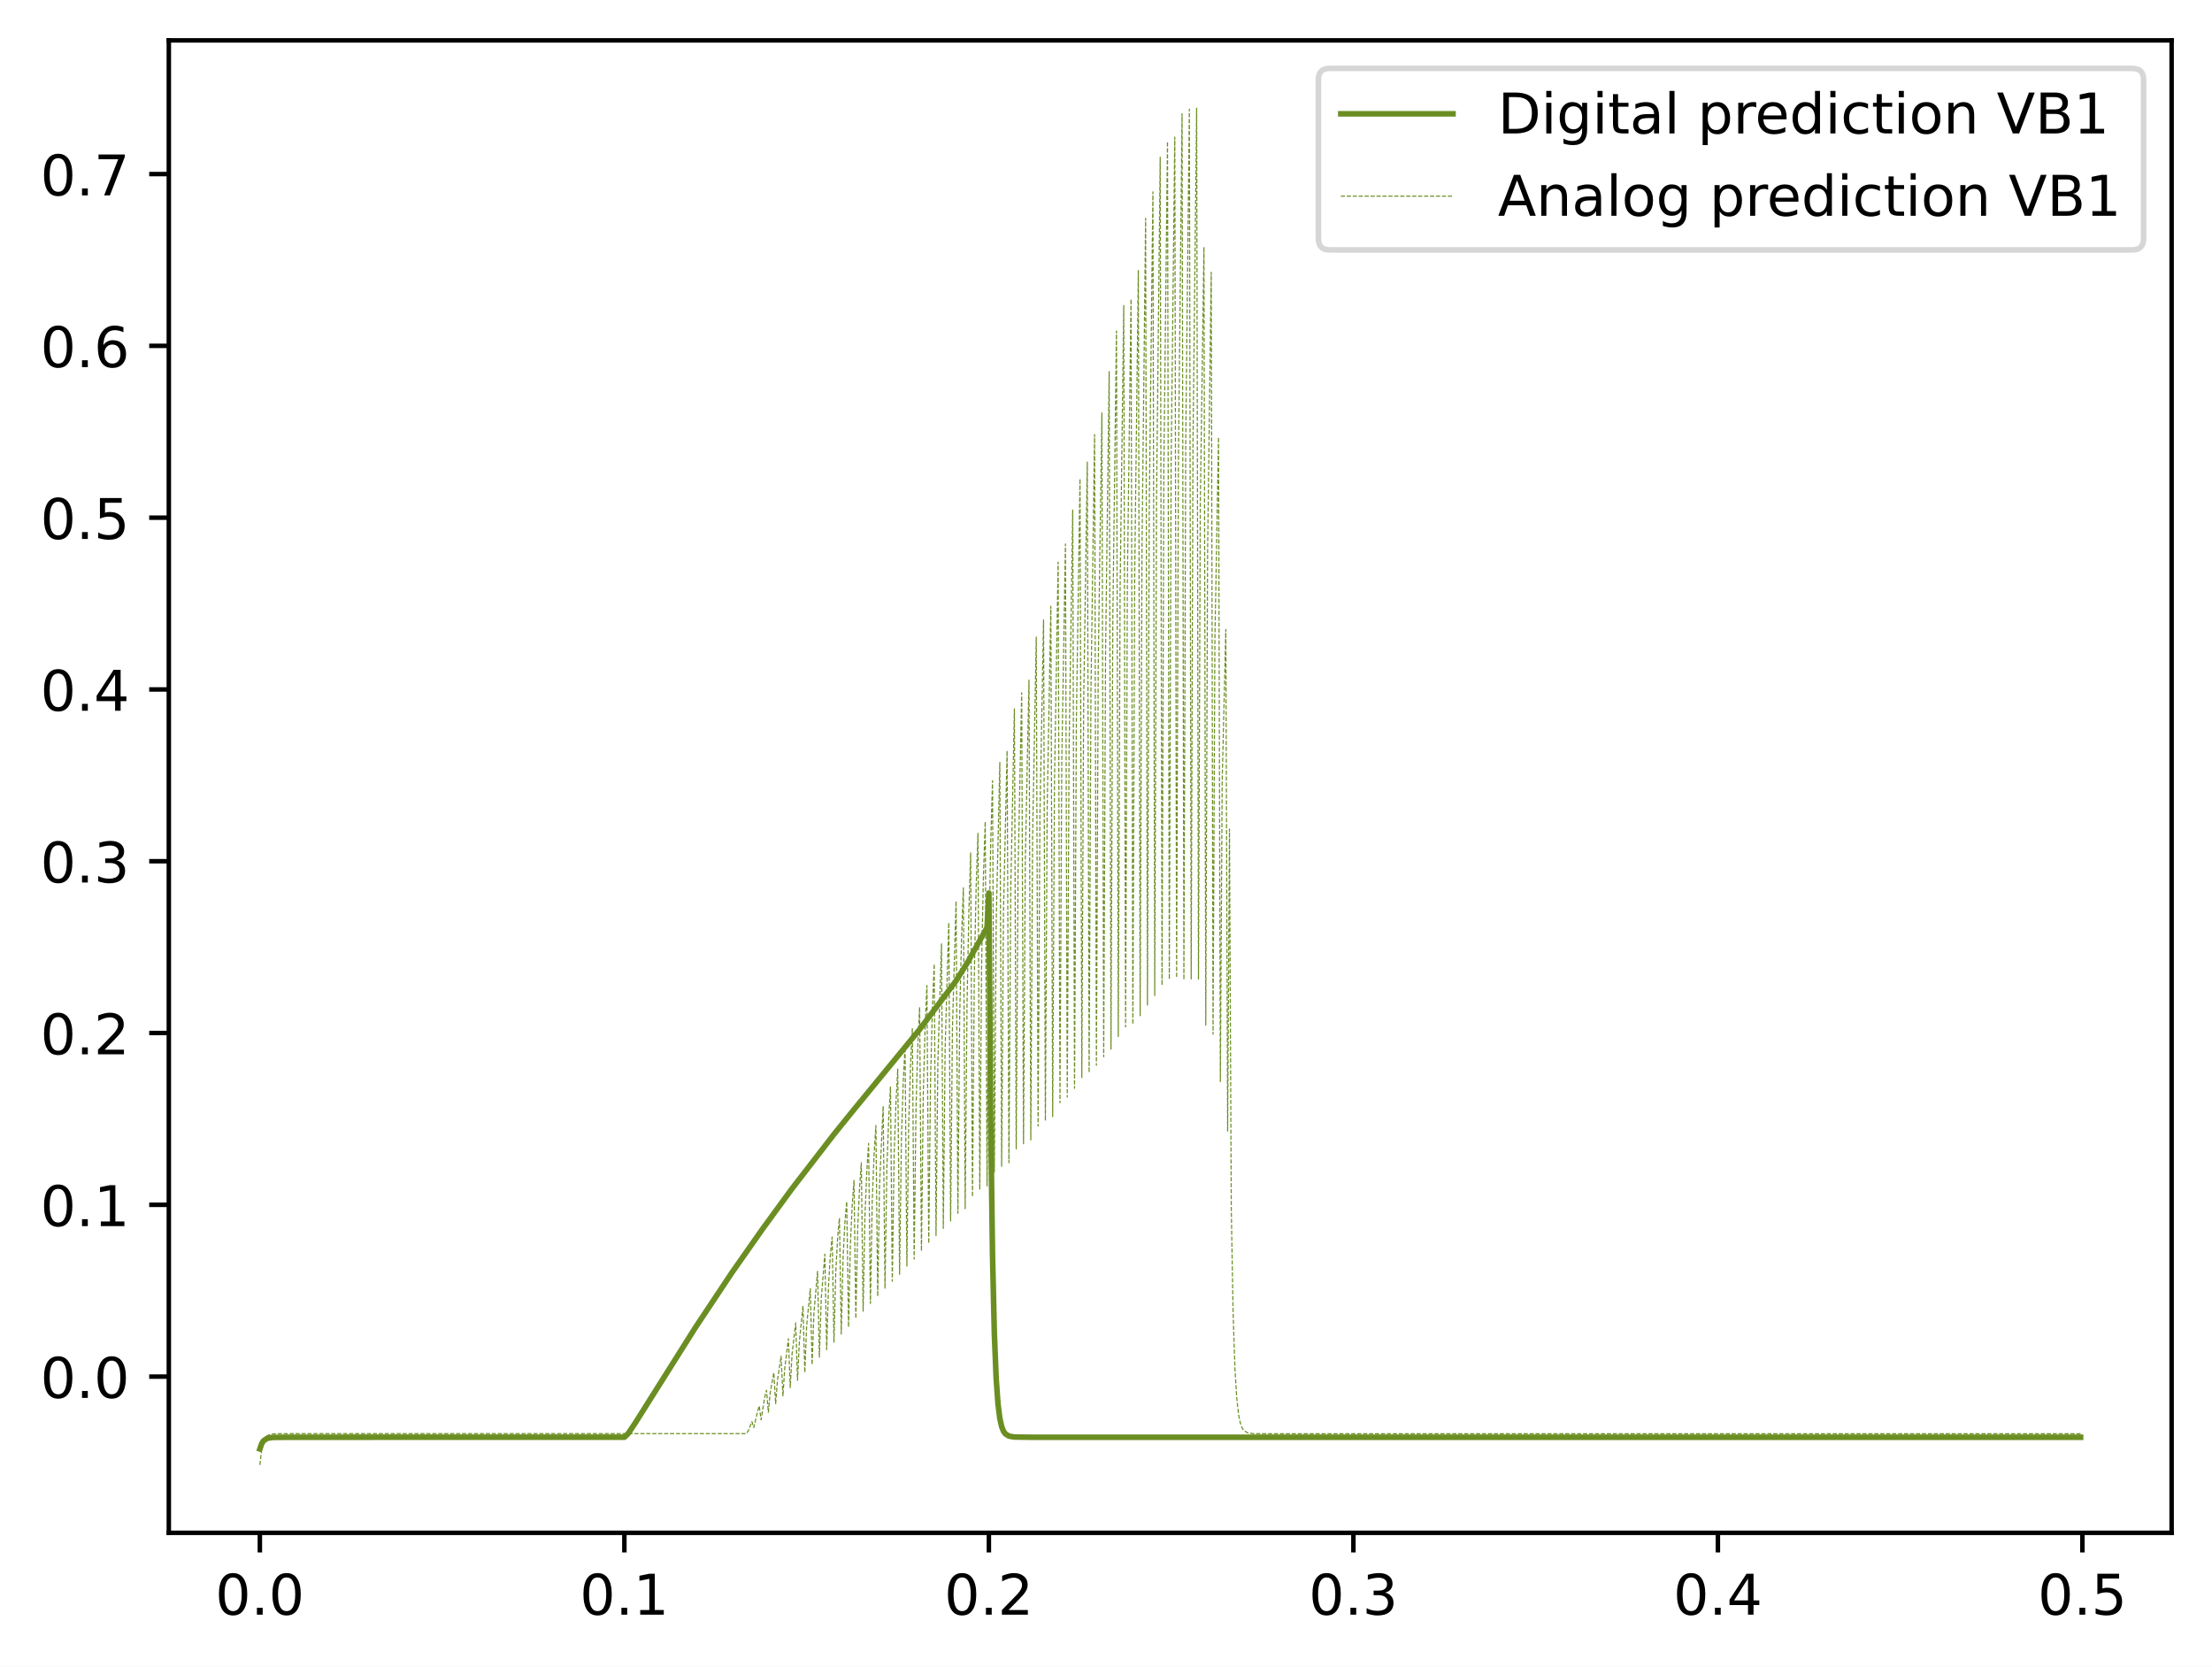
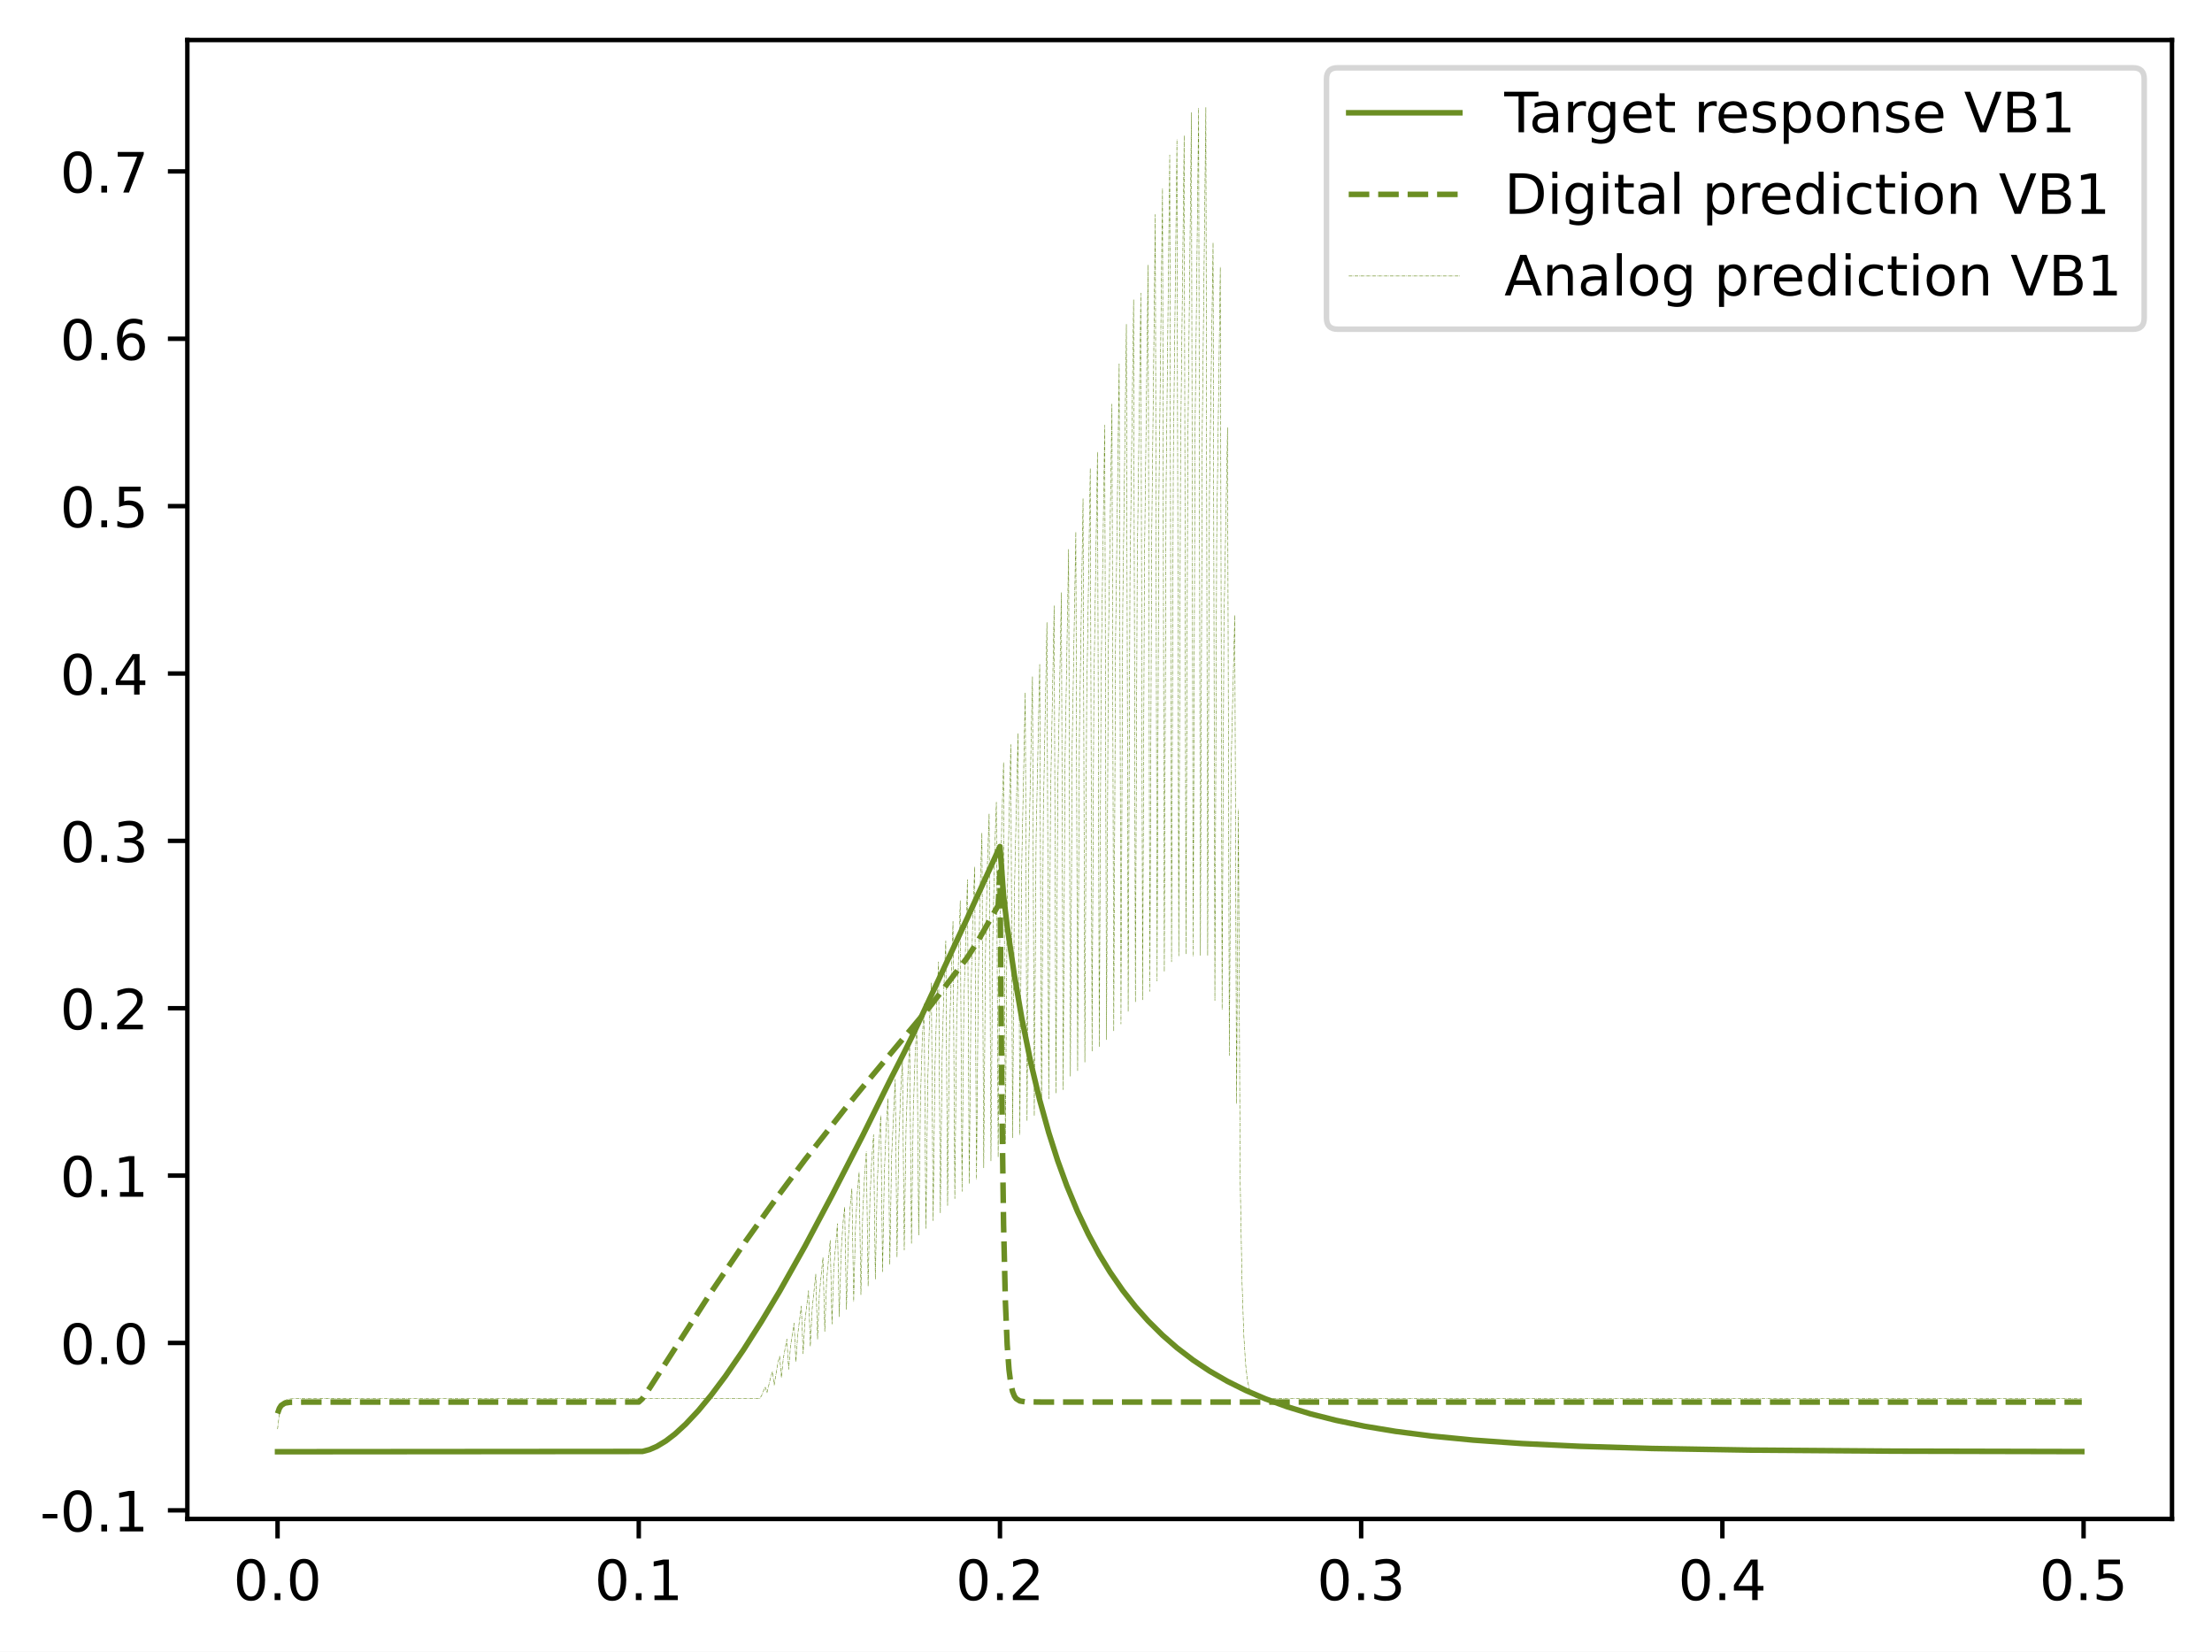
- <svg xmlns="http://www.w3.org/2000/svg" xmlns:xlink="http://www.w3.org/1999/xlink" width="394.423pt" height="297.19pt" viewBox="0 0 394.423 297.19" version="1.1">
+ <svg xmlns="http://www.w3.org/2000/svg" xmlns:xlink="http://www.w3.org/1999/xlink" width="398.031pt" height="297.19pt" viewBox="0 0 398.031 297.19" version="1.1">
  <defs>
    <style type="text/css">*{stroke-linejoin: round; stroke-linecap: butt}</style>
  </defs>
  <g id="figure_1">
    <g id="patch_1">
-       <path d="M 0 297.19  L 394.423 297.19  L 394.423 0  L 0 0  z " style="fill: #ffffff" />
+       <path d="M 0 297.19  L 398.031 297.19  L 398.031 0  L 0 0  z " style="fill: #ffffff" />
    </g>
    <g id="axes_1">
      <g id="patch_2">
-         <path d="M 30.103 273.312  L 387.223 273.312  L 387.223 7.2  L 30.103 7.2  z " style="fill: #ffffff" />
+         <path d="M 33.711 273.312  L 390.831 273.312  L 390.831 7.2  L 33.711 7.2  z " style="fill: #ffffff" />
      </g>
      <g id="matplotlib.axis_1">
        <g id="xtick_1">
          <g id="line2d_1">
            <defs>
-               <path id="mfa4d40a1fc" d="M 0 0  L 0 3.5  " style="stroke: #000000; stroke-width: 0.8" />
+               <path id="ma4e171ce43" d="M 0 0  L 0 3.5  " style="stroke: #000000; stroke-width: 0.8" />
            </defs>
            <g>
-               <use xlink:href="#mfa4d40a1fc" x="46.336" y="273.312" style="stroke: #000000; stroke-width: 0.8" />
+               <use xlink:href="#ma4e171ce43" x="49.944" y="273.312" style="stroke: #000000; stroke-width: 0.8" />
            </g>
          </g>
          <g id="text_1">
-             <text style="font: 10px 'DejaVu Sans', 'Bitstream Vera Sans', 'Computer Modern Sans Serif', 'Lucida Grande', 'Verdana', 'Geneva', 'Lucid', 'Arial', 'Helvetica', 'Avant Garde', sans-serif; text-anchor: middle" x="46.336" y="287.91" transform="rotate(-0 46.33585 287.9104)">0.0</text>
+             <text style="font: 10px 'DejaVu Sans', 'Bitstream Vera Sans', 'Computer Modern Sans Serif', 'Lucida Grande', 'Verdana', 'Geneva', 'Lucid', 'Arial', 'Helvetica', 'Avant Garde', sans-serif; text-anchor: middle" x="49.944" y="287.91" transform="rotate(-0 49.94367 287.9104)">0.0</text>
          </g>
        </g>
        <g id="xtick_2">
          <g id="line2d_2">
            <g>
-               <use xlink:href="#mfa4d40a1fc" x="111.332" y="273.312" style="stroke: #000000; stroke-width: 0.8" />
+               <use xlink:href="#ma4e171ce43" x="114.94" y="273.312" style="stroke: #000000; stroke-width: 0.8" />
            </g>
          </g>
          <g id="text_2">
-             <text style="font: 10px 'DejaVu Sans', 'Bitstream Vera Sans', 'Computer Modern Sans Serif', 'Lucida Grande', 'Verdana', 'Geneva', 'Lucid', 'Arial', 'Helvetica', 'Avant Garde', sans-serif; text-anchor: middle" x="111.332" y="287.91" transform="rotate(-0 111.3318 287.9104)">0.1</text>
+             <text style="font: 10px 'DejaVu Sans', 'Bitstream Vera Sans', 'Computer Modern Sans Serif', 'Lucida Grande', 'Verdana', 'Geneva', 'Lucid', 'Arial', 'Helvetica', 'Avant Garde', sans-serif; text-anchor: middle" x="114.94" y="287.91" transform="rotate(-0 114.9396 287.9104)">0.1</text>
          </g>
        </g>
        <g id="xtick_3">
          <g id="line2d_3">
            <g>
-               <use xlink:href="#mfa4d40a1fc" x="176.328" y="273.312" style="stroke: #000000; stroke-width: 0.8" />
+               <use xlink:href="#ma4e171ce43" x="179.935" y="273.312" style="stroke: #000000; stroke-width: 0.8" />
            </g>
          </g>
          <g id="text_3">
-             <text style="font: 10px 'DejaVu Sans', 'Bitstream Vera Sans', 'Computer Modern Sans Serif', 'Lucida Grande', 'Verdana', 'Geneva', 'Lucid', 'Arial', 'Helvetica', 'Avant Garde', sans-serif; text-anchor: middle" x="176.328" y="287.91" transform="rotate(-0 176.3277 287.9104)">0.2</text>
+             <text style="font: 10px 'DejaVu Sans', 'Bitstream Vera Sans', 'Computer Modern Sans Serif', 'Lucida Grande', 'Verdana', 'Geneva', 'Lucid', 'Arial', 'Helvetica', 'Avant Garde', sans-serif; text-anchor: middle" x="179.935" y="287.91" transform="rotate(-0 179.9355 287.9104)">0.2</text>
          </g>
        </g>
        <g id="xtick_4">
          <g id="line2d_4">
            <g>
-               <use xlink:href="#mfa4d40a1fc" x="241.324" y="273.312" style="stroke: #000000; stroke-width: 0.8" />
+               <use xlink:href="#ma4e171ce43" x="244.931" y="273.312" style="stroke: #000000; stroke-width: 0.8" />
            </g>
          </g>
          <g id="text_4">
-             <text style="font: 10px 'DejaVu Sans', 'Bitstream Vera Sans', 'Computer Modern Sans Serif', 'Lucida Grande', 'Verdana', 'Geneva', 'Lucid', 'Arial', 'Helvetica', 'Avant Garde', sans-serif; text-anchor: middle" x="241.324" y="287.91" transform="rotate(-0 241.3236 287.9104)">0.3</text>
+             <text style="font: 10px 'DejaVu Sans', 'Bitstream Vera Sans', 'Computer Modern Sans Serif', 'Lucida Grande', 'Verdana', 'Geneva', 'Lucid', 'Arial', 'Helvetica', 'Avant Garde', sans-serif; text-anchor: middle" x="244.931" y="287.91" transform="rotate(-0 244.9314 287.9104)">0.3</text>
          </g>
        </g>
        <g id="xtick_5">
          <g id="line2d_5">
            <g>
-               <use xlink:href="#mfa4d40a1fc" x="306.319" y="273.312" style="stroke: #000000; stroke-width: 0.8" />
+               <use xlink:href="#ma4e171ce43" x="309.927" y="273.312" style="stroke: #000000; stroke-width: 0.8" />
            </g>
          </g>
          <g id="text_5">
-             <text style="font: 10px 'DejaVu Sans', 'Bitstream Vera Sans', 'Computer Modern Sans Serif', 'Lucida Grande', 'Verdana', 'Geneva', 'Lucid', 'Arial', 'Helvetica', 'Avant Garde', sans-serif; text-anchor: middle" x="306.319" y="287.91" transform="rotate(-0 306.3195 287.9104)">0.4</text>
+             <text style="font: 10px 'DejaVu Sans', 'Bitstream Vera Sans', 'Computer Modern Sans Serif', 'Lucida Grande', 'Verdana', 'Geneva', 'Lucid', 'Arial', 'Helvetica', 'Avant Garde', sans-serif; text-anchor: middle" x="309.927" y="287.91" transform="rotate(-0 309.9273 287.9104)">0.4</text>
          </g>
        </g>
        <g id="xtick_6">
          <g id="line2d_6">
            <g>
-               <use xlink:href="#mfa4d40a1fc" x="371.315" y="273.312" style="stroke: #000000; stroke-width: 0.8" />
+               <use xlink:href="#ma4e171ce43" x="374.923" y="273.312" style="stroke: #000000; stroke-width: 0.8" />
            </g>
          </g>
          <g id="text_6">
-             <text style="font: 10px 'DejaVu Sans', 'Bitstream Vera Sans', 'Computer Modern Sans Serif', 'Lucida Grande', 'Verdana', 'Geneva', 'Lucid', 'Arial', 'Helvetica', 'Avant Garde', sans-serif; text-anchor: middle" x="371.315" y="287.91" transform="rotate(-0 371.3154 287.9104)">0.5</text>
+             <text style="font: 10px 'DejaVu Sans', 'Bitstream Vera Sans', 'Computer Modern Sans Serif', 'Lucida Grande', 'Verdana', 'Geneva', 'Lucid', 'Arial', 'Helvetica', 'Avant Garde', sans-serif; text-anchor: middle" x="374.923" y="287.91" transform="rotate(-0 374.9232 287.9104)">0.5</text>
          </g>
        </g>
      </g>
      <g id="matplotlib.axis_2">
        <g id="ytick_1">
          <g id="line2d_7">
            <defs>
-               <path id="m4038cceea9" d="M 0 0  L -3.5 0  " style="stroke: #000000; stroke-width: 0.8" />
+               <path id="mf800eeb474" d="M 0 0  L -3.5 0  " style="stroke: #000000; stroke-width: 0.8" />
            </defs>
            <g>
-               <use xlink:href="#m4038cceea9" x="30.103" y="245.455" style="stroke: #000000; stroke-width: 0.8" />
+               <use xlink:href="#mf800eeb474" x="33.711" y="271.756" style="stroke: #000000; stroke-width: 0.8" />
            </g>
          </g>
          <g id="text_7">
-             <text style="font: 10px 'DejaVu Sans', 'Bitstream Vera Sans', 'Computer Modern Sans Serif', 'Lucida Grande', 'Verdana', 'Geneva', 'Lucid', 'Arial', 'Helvetica', 'Avant Garde', sans-serif; text-anchor: end" x="23.103" y="249.254" transform="rotate(-0 23.10312 249.2542)">0.0</text>
+             <text style="font: 10px 'DejaVu Sans', 'Bitstream Vera Sans', 'Computer Modern Sans Serif', 'Lucida Grande', 'Verdana', 'Geneva', 'Lucid', 'Arial', 'Helvetica', 'Avant Garde', sans-serif; text-anchor: end" x="26.711" y="275.555" transform="rotate(-0 26.71094 275.5552)">-0.1</text>
          </g>
        </g>
        <g id="ytick_2">
          <g id="line2d_8">
            <g>
-               <use xlink:href="#m4038cceea9" x="30.103" y="214.824" style="stroke: #000000; stroke-width: 0.8" />
+               <use xlink:href="#mf800eeb474" x="33.711" y="241.642" style="stroke: #000000; stroke-width: 0.8" />
            </g>
          </g>
          <g id="text_8">
-             <text style="font: 10px 'DejaVu Sans', 'Bitstream Vera Sans', 'Computer Modern Sans Serif', 'Lucida Grande', 'Verdana', 'Geneva', 'Lucid', 'Arial', 'Helvetica', 'Avant Garde', sans-serif; text-anchor: end" x="23.103" y="218.624" transform="rotate(-0 23.10312 218.6236)">0.1</text>
+             <text style="font: 10px 'DejaVu Sans', 'Bitstream Vera Sans', 'Computer Modern Sans Serif', 'Lucida Grande', 'Verdana', 'Geneva', 'Lucid', 'Arial', 'Helvetica', 'Avant Garde', sans-serif; text-anchor: end" x="26.711" y="245.441" transform="rotate(-0 26.71094 245.441)">0.0</text>
          </g>
        </g>
        <g id="ytick_3">
          <g id="line2d_9">
            <g>
-               <use xlink:href="#m4038cceea9" x="30.103" y="184.194" style="stroke: #000000; stroke-width: 0.8" />
+               <use xlink:href="#mf800eeb474" x="33.711" y="211.528" style="stroke: #000000; stroke-width: 0.8" />
            </g>
          </g>
          <g id="text_9">
-             <text style="font: 10px 'DejaVu Sans', 'Bitstream Vera Sans', 'Computer Modern Sans Serif', 'Lucida Grande', 'Verdana', 'Geneva', 'Lucid', 'Arial', 'Helvetica', 'Avant Garde', sans-serif; text-anchor: end" x="23.103" y="187.993" transform="rotate(-0 23.10312 187.9929)">0.2</text>
+             <text style="font: 10px 'DejaVu Sans', 'Bitstream Vera Sans', 'Computer Modern Sans Serif', 'Lucida Grande', 'Verdana', 'Geneva', 'Lucid', 'Arial', 'Helvetica', 'Avant Garde', sans-serif; text-anchor: end" x="26.711" y="215.327" transform="rotate(-0 26.71094 215.3268)">0.1</text>
          </g>
        </g>
        <g id="ytick_4">
          <g id="line2d_10">
            <g>
-               <use xlink:href="#m4038cceea9" x="30.103" y="153.563" style="stroke: #000000; stroke-width: 0.8" />
+               <use xlink:href="#mf800eeb474" x="33.711" y="181.413" style="stroke: #000000; stroke-width: 0.8" />
            </g>
          </g>
          <g id="text_10">
-             <text style="font: 10px 'DejaVu Sans', 'Bitstream Vera Sans', 'Computer Modern Sans Serif', 'Lucida Grande', 'Verdana', 'Geneva', 'Lucid', 'Arial', 'Helvetica', 'Avant Garde', sans-serif; text-anchor: end" x="23.103" y="157.362" transform="rotate(-0 23.10312 157.3622)">0.3</text>
+             <text style="font: 10px 'DejaVu Sans', 'Bitstream Vera Sans', 'Computer Modern Sans Serif', 'Lucida Grande', 'Verdana', 'Geneva', 'Lucid', 'Arial', 'Helvetica', 'Avant Garde', sans-serif; text-anchor: end" x="26.711" y="185.213" transform="rotate(-0 26.71094 185.2126)">0.2</text>
          </g>
        </g>
        <g id="ytick_5">
          <g id="line2d_11">
            <g>
-               <use xlink:href="#m4038cceea9" x="30.103" y="122.932" style="stroke: #000000; stroke-width: 0.8" />
+               <use xlink:href="#mf800eeb474" x="33.711" y="151.299" style="stroke: #000000; stroke-width: 0.8" />
            </g>
          </g>
          <g id="text_11">
-             <text style="font: 10px 'DejaVu Sans', 'Bitstream Vera Sans', 'Computer Modern Sans Serif', 'Lucida Grande', 'Verdana', 'Geneva', 'Lucid', 'Arial', 'Helvetica', 'Avant Garde', sans-serif; text-anchor: end" x="23.103" y="126.732" transform="rotate(-0 23.10312 126.7315)">0.4</text>
+             <text style="font: 10px 'DejaVu Sans', 'Bitstream Vera Sans', 'Computer Modern Sans Serif', 'Lucida Grande', 'Verdana', 'Geneva', 'Lucid', 'Arial', 'Helvetica', 'Avant Garde', sans-serif; text-anchor: end" x="26.711" y="155.098" transform="rotate(-0 26.71094 155.0984)">0.3</text>
          </g>
        </g>
        <g id="ytick_6">
          <g id="line2d_12">
            <g>
-               <use xlink:href="#m4038cceea9" x="30.103" y="92.302" style="stroke: #000000; stroke-width: 0.8" />
+               <use xlink:href="#mf800eeb474" x="33.711" y="121.185" style="stroke: #000000; stroke-width: 0.8" />
            </g>
          </g>
          <g id="text_12">
-             <text style="font: 10px 'DejaVu Sans', 'Bitstream Vera Sans', 'Computer Modern Sans Serif', 'Lucida Grande', 'Verdana', 'Geneva', 'Lucid', 'Arial', 'Helvetica', 'Avant Garde', sans-serif; text-anchor: end" x="23.103" y="96.101" transform="rotate(-0 23.10312 96.10088)">0.5</text>
+             <text style="font: 10px 'DejaVu Sans', 'Bitstream Vera Sans', 'Computer Modern Sans Serif', 'Lucida Grande', 'Verdana', 'Geneva', 'Lucid', 'Arial', 'Helvetica', 'Avant Garde', sans-serif; text-anchor: end" x="26.711" y="124.984" transform="rotate(-0 26.71094 124.9841)">0.4</text>
          </g>
        </g>
        <g id="ytick_7">
          <g id="line2d_13">
            <g>
-               <use xlink:href="#m4038cceea9" x="30.103" y="61.671" style="stroke: #000000; stroke-width: 0.8" />
+               <use xlink:href="#mf800eeb474" x="33.711" y="91.071" style="stroke: #000000; stroke-width: 0.8" />
            </g>
          </g>
          <g id="text_13">
-             <text style="font: 10px 'DejaVu Sans', 'Bitstream Vera Sans', 'Computer Modern Sans Serif', 'Lucida Grande', 'Verdana', 'Geneva', 'Lucid', 'Arial', 'Helvetica', 'Avant Garde', sans-serif; text-anchor: end" x="23.103" y="65.47" transform="rotate(-0 23.10312 65.47021)">0.6</text>
+             <text style="font: 10px 'DejaVu Sans', 'Bitstream Vera Sans', 'Computer Modern Sans Serif', 'Lucida Grande', 'Verdana', 'Geneva', 'Lucid', 'Arial', 'Helvetica', 'Avant Garde', sans-serif; text-anchor: end" x="26.711" y="94.87" transform="rotate(-0 26.71094 94.86994)">0.5</text>
          </g>
        </g>
        <g id="ytick_8">
          <g id="line2d_14">
            <g>
-               <use xlink:href="#m4038cceea9" x="30.103" y="31.04" style="stroke: #000000; stroke-width: 0.8" />
+               <use xlink:href="#mf800eeb474" x="33.711" y="60.957" style="stroke: #000000; stroke-width: 0.8" />
            </g>
          </g>
          <g id="text_14">
-             <text style="font: 10px 'DejaVu Sans', 'Bitstream Vera Sans', 'Computer Modern Sans Serif', 'Lucida Grande', 'Verdana', 'Geneva', 'Lucid', 'Arial', 'Helvetica', 'Avant Garde', sans-serif; text-anchor: end" x="23.103" y="34.84" transform="rotate(-0 23.10312 34.83954)">0.7</text>
-           </g>
-         </g>
-       </g>
-       <g id="line2d_15">
-         <path d="M 46.336 258.362  L 46.661 257.418  L 46.986 256.903  L 47.636 256.465  L 48.611 256.305  L 51.536 256.271  L 111.332 256.266  L 111.982 255.653  L 113.282 253.71  L 124.006 236.693  L 130.506 226.923  L 136.03 219.048  L 141.23 211.933  L 148.704 202.25  L 151.954 198.226  L 163.978 183.559  L 170.478 174.877  L 172.428 171.767  L 176.003 165.395  L 176.328 159.231  L 176.653 199.739  L 176.978 223.854  L 177.303 237.832  L 177.628 245.794  L 177.953 250.33  L 178.278 252.902  L 178.603 254.359  L 178.927 255.184  L 179.252 255.651  L 179.902 256.068  L 180.877 256.232  L 183.802 256.27  L 370.99 256.27  L 370.99 256.27  " clip-path="url(#p1859615472)" style="fill: none; stroke: #6b8e23; stroke-linecap: square" />
+             <text style="font: 10px 'DejaVu Sans', 'Bitstream Vera Sans', 'Computer Modern Sans Serif', 'Lucida Grande', 'Verdana', 'Geneva', 'Lucid', 'Arial', 'Helvetica', 'Avant Garde', sans-serif; text-anchor: end" x="26.711" y="64.756" transform="rotate(-0 26.71094 64.75573)">0.6</text>
+           </g>
+         </g>
+         <g id="ytick_9">
+           <g id="line2d_15">
+             <g>
+               <use xlink:href="#mf800eeb474" x="33.711" y="30.842" style="stroke: #000000; stroke-width: 0.8" />
+             </g>
+           </g>
+           <g id="text_15">
+             <text style="font: 10px 'DejaVu Sans', 'Bitstream Vera Sans', 'Computer Modern Sans Serif', 'Lucida Grande', 'Verdana', 'Geneva', 'Lucid', 'Arial', 'Helvetica', 'Avant Garde', sans-serif; text-anchor: end" x="26.711" y="34.642" transform="rotate(-0 26.71094 34.64152)">0.7</text>
+           </g>
+         </g>
      </g>
      <g id="line2d_16">
-         <path d="M 46.336 261.216  L 46.661 258.439  L 46.986 257.064  L 47.311 256.351  L 47.636 255.995  L 48.286 255.72  L 49.586 255.629  L 61.285 255.623  L 133.105 255.619  L 133.43 255.101  L 134.08 253.482  L 134.405 254.556  L 135.055 251.788  L 135.38 250.681  L 135.705 253.161  L 136.355 249.15  L 136.68 247.887  L 137.005 251.817  L 137.33 248.358  L 137.98 244.753  L 138.305 250.276  L 138.63 246.114  L 139.28 241.83  L 139.605 248.89  L 139.93 243.96  L 140.58 238.71  L 140.905 247.424  L 141.23 241.453  L 141.88 235.89  L 142.205 246.119  L 142.53 239.271  L 143.18 232.858  L 143.505 244.745  L 143.83 236.428  L 144.48 229.784  L 144.805 243.353  L 145.13 234.122  L 145.78 226.692  L 146.105 241.992  L 146.43 231.619  L 147.08 223.629  L 147.404 240.646  L 147.729 229.3  L 148.054 223.809  L 148.379 220.58  L 148.704 239.312  L 149.029 226.707  L 149.354 220.72  L 149.679 217.195  L 150.004 237.865  L 150.329 224.294  L 150.654 217.958  L 150.979 214.232  L 151.304 236.619  L 151.629 221.984  L 151.954 214.971  L 152.279 210.465  L 152.604 235.094  L 152.929 219.212  L 153.254 212.001  L 153.579 207.326  L 153.904 233.805  L 154.229 216.826  L 154.554 208.936  L 154.879 203.873  L 155.204 232.413  L 155.529 214.084  L 155.854 205.947  L 156.179 200.68  L 156.504 231.139  L 156.829 211.276  L 157.479 197.204  L 157.804 229.783  L 158.129 208.504  L 158.454 199.634  L 158.779 193.817  L 159.104 228.453  L 159.429 205.989  L 159.754 196.704  L 160.079 190.608  L 160.404 227.223  L 160.729 203.257  L 161.054 192.953  L 161.379 186.733  L 161.704 225.752  L 162.029 200.584  L 162.354 189.886  L 162.679 183.417  L 163.004 224.499  L 163.328 197.78  L 163.653 186.48  L 163.978 179.575  L 164.303 223.069  L 164.628 195.09  L 164.953 183.367  L 165.278 175.718  L 165.603 221.7  L 165.928 192.424  L 166.253 179.984  L 166.578 171.865  L 166.903 220.304  L 167.228 189.436  L 167.878 168.3  L 168.203 219.035  L 168.528 186.779  L 169.178 164.52  L 169.503 217.707  L 169.828 183.359  L 170.478 160.657  L 170.803 216.33  L 171.128 180.834  L 171.453 167.231  L 171.778 158.297  L 172.103 215.517  L 172.428 179.302  L 172.753 162.702  L 173.078 152.088  L 173.403 213.399  L 173.728 173.94  L 174.053 158.325  L 174.378 148.582  L 174.703 212.123  L 175.028 171.964  L 175.353 156.28  L 175.678 146.485  L 176.003 211.454  L 176.328 167.817  L 176.653 150.334  L 176.978 139.203  L 177.303 208.974  L 177.628 164.699  L 178.278 135.942  L 178.603 207.953  L 178.927 162.887  L 179.577 133.862  L 179.902 207.323  L 180.227 158.703  L 180.877 126.402  L 181.202 204.858  L 181.527 155.487  L 182.177 123.532  L 182.502 203.929  L 182.827 153.216  L 183.477 121.268  L 183.802 203.254  L 184.127 148.955  L 184.777 113.605  L 185.102 200.79  L 185.427 145.547  L 186.077 110.542  L 186.402 199.816  L 186.727 143.642  L 187.377 108.102  L 187.702 199.103  L 188.027 139.286  L 188.677 100.226  L 189.002 196.625  L 189.327 135.747  L 189.977 97.008  L 190.302 195.62  L 190.627 133.765  L 191.277 90.946  L 191.602 194.048  L 191.927 128.394  L 192.577 85.369  L 192.902 192.14  L 193.227 125.403  L 193.877 82.38  L 194.202 191.262  L 194.527 123.43  L 195.176 77.48  L 195.501 189.939  L 195.826 118.748  L 196.476 73.63  L 196.801 188.434  L 197.126 117.125  L 197.776 66.262  L 198.101 187.071  L 198.426 110.46  L 199.076 59.026  L 199.401 184.818  L 199.726 105.175  L 200.376 54.488  L 200.701 183.103  L 201.026 103.202  L 201.676 53.323  L 202.001 182.642  L 202.326 102.7  L 202.976 48.141  L 203.301 181.104  L 203.626 98.203  L 204.276 38.927  L 204.601 179.207  L 204.926 90.587  L 205.576 34.218  L 205.901 177.521  L 206.226 88.601  L 206.876 28.039  L 207.201 175.689  L 207.526 83.649  L 208.176 25.232  L 208.501 174.617  L 208.826 82.408  L 209.476 24.451  L 209.801 174.34  L 210.126 82.062  L 210.775 20.272  L 211.1 174.697  L 211.425 79.026  L 212.075 19.476  L 212.4 174.556  L 212.725 78.696  L 213.375 19.296  L 213.7 174.567  L 214.025 89.968  L 214.675 44.052  L 215 182.783  L 215.325 98.405  L 215.975 48.554  L 216.3 184.393  L 216.625 114.17  L 217.275 77.952  L 217.6 192.85  L 217.925 139.5  L 218.575 112.239  L 218.9 201.678  L 219.225 147.828  L 219.55 215.567  L 219.875 234.025  L 220.2 243.994  L 220.525 249.309  L 220.85 252.22  L 221.175 253.788  L 221.5 254.644  L 221.825 255.101  L 222.475 255.485  L 223.45 255.621  L 227.024 255.649  L 370.99 255.649  L 370.99 255.649  " clip-path="url(#p1859615472)" style="fill: none; stroke-dasharray: 0.74,0.32; stroke-dashoffset: 0; stroke: #6b8e23; stroke-width: 0.2" />
+         <path d="M 49.944 261.216  L 115.59 261.164  L 116.889 260.825  L 118.189 260.259  L 119.814 259.279  L 121.439 258.036  L 123.389 256.246  L 125.664 253.818  L 127.939 251.071  L 130.539 247.605  L 133.788 242.871  L 137.038 237.757  L 140.288 232.342  L 144.838 224.253  L 149.712 215.078  L 155.237 204.326  L 160.112 194.467  L 162.712 189.346  L 164.336 186.052  L 174.086 165.133  L 179.935 152.318  L 180.585 161.173  L 181.235 166.694  L 182.535 175.526  L 183.835 183.069  L 185.46 191.109  L 187.085 197.928  L 188.71 203.786  L 190.335 208.876  L 191.96 213.342  L 193.91 218.031  L 195.859 222.122  L 197.809 225.723  L 199.759 228.914  L 202.034 232.203  L 204.309 235.098  L 206.584 237.66  L 209.184 240.242  L 211.783 242.508  L 214.708 244.738  L 217.633 246.681  L 220.883 248.553  L 224.133 250.169  L 227.707 251.698  L 231.607 253.116  L 235.832 254.406  L 240.382 255.559  L 245.581 256.635  L 251.106 257.55  L 257.606 258.392  L 265.08 259.121  L 273.855 259.738  L 284.254 260.237  L 297.253 260.629  L 314.802 260.921  L 340.8 261.109  L 374.598 261.187  L 374.598 261.187  " clip-path="url(#p0642cc407f)" style="fill: none; stroke: #6b8e23; stroke-linecap: square" />
+       </g>
+       <g id="line2d_17">
+         <path d="M 49.944 254.331  L 50.269 253.403  L 50.594 252.897  L 51.244 252.466  L 52.219 252.308  L 55.143 252.275  L 114.94 252.27  L 115.59 251.668  L 116.889 249.758  L 127.939 232.537  L 134.113 223.422  L 139.638 215.68  L 144.838 208.685  L 152.312 199.166  L 155.562 195.209  L 167.586 180.789  L 174.086 172.254  L 176.036 169.196  L 179.61 162.931  L 179.935 156.872  L 180.26 196.696  L 180.585 220.405  L 180.91 234.148  L 181.235 241.975  L 181.56 246.434  L 181.885 248.963  L 182.21 250.395  L 182.535 251.206  L 182.86 251.666  L 183.51 252.076  L 184.485 252.238  L 187.41 252.275  L 374.598 252.275  L 374.598 252.275  " clip-path="url(#p0642cc407f)" style="fill: none; stroke-dasharray: 3.7,1.6; stroke-dashoffset: 0; stroke: #6b8e23" />
+       </g>
+       <g id="line2d_18">
+         <path d="M 49.944 257.137  L 50.269 254.406  L 50.594 253.055  L 50.919 252.354  L 51.244 252.004  L 51.894 251.733  L 53.193 251.645  L 64.893 251.638  L 136.713 251.635  L 137.038 251.125  L 137.688 249.533  L 138.013 250.589  L 138.663 247.868  L 138.988 246.78  L 139.313 249.218  L 139.963 245.274  L 140.288 244.033  L 140.613 247.896  L 140.938 244.496  L 141.588 240.952  L 141.913 246.382  L 142.238 242.29  L 142.888 238.078  L 143.213 245.018  L 143.538 240.172  L 144.188 235.011  L 144.513 243.577  L 144.838 237.708  L 145.488 232.238  L 145.813 242.294  L 146.138 235.562  L 146.788 229.257  L 147.113 240.944  L 147.438 232.766  L 148.087 226.235  L 148.412 239.575  L 148.737 230.5  L 149.387 223.195  L 149.712 238.237  L 150.037 228.039  L 150.687 220.184  L 151.012 236.914  L 151.337 225.76  L 151.662 220.36  L 151.987 217.187  L 152.312 235.602  L 152.637 223.21  L 152.962 217.324  L 153.287 213.858  L 153.612 234.18  L 153.937 220.838  L 154.262 214.608  L 154.587 210.945  L 154.912 232.954  L 155.237 218.567  L 155.562 211.672  L 155.887 207.241  L 156.212 231.456  L 156.537 215.841  L 156.862 208.752  L 157.187 204.155  L 157.512 230.189  L 157.837 213.496  L 158.162 205.739  L 158.487 200.761  L 158.812 228.82  L 159.137 210.799  L 159.462 202.8  L 159.787 197.622  L 160.112 227.568  L 160.437 208.039  L 161.087 194.204  L 161.412 226.234  L 161.737 205.314  L 162.062 196.594  L 162.387 190.875  L 162.712 224.927  L 163.037 202.841  L 163.362 193.713  L 163.686 187.72  L 164.011 223.717  L 164.336 200.155  L 164.661 190.025  L 164.986 183.91  L 165.311 222.271  L 165.636 197.527  L 165.961 187.01  L 166.286 180.65  L 166.611 221.039  L 166.936 194.771  L 167.261 183.661  L 167.586 176.872  L 167.911 219.633  L 168.236 192.126  L 168.561 180.601  L 168.886 173.081  L 169.211 218.287  L 169.536 189.505  L 169.861 177.275  L 170.186 169.293  L 170.511 216.915  L 170.836 186.567  L 171.486 165.788  L 171.811 215.667  L 172.136 183.955  L 172.786 162.072  L 173.111 214.362  L 173.436 180.593  L 174.086 158.273  L 174.411 213.007  L 174.736 178.11  L 175.061 164.737  L 175.386 155.953  L 175.711 212.208  L 176.036 176.604  L 176.361 160.284  L 176.686 149.849  L 177.011 210.126  L 177.336 171.333  L 177.661 155.981  L 177.986 146.402  L 178.311 208.872  L 178.636 169.39  L 178.961 153.97  L 179.286 144.341  L 179.61 208.214  L 179.935 165.313  L 180.26 148.125  L 180.585 137.182  L 180.91 205.776  L 181.235 162.248  L 181.885 133.975  L 182.21 204.772  L 182.535 160.466  L 183.185 131.93  L 183.51 204.153  L 183.835 156.353  L 184.485 124.596  L 184.81 201.729  L 185.135 153.191  L 185.785 121.774  L 186.11 200.816  L 186.435 150.958  L 187.085 119.549  L 187.41 200.152  L 187.735 146.769  L 188.385 112.015  L 188.71 197.73  L 189.035 143.418  L 189.685 109.004  L 190.01 196.772  L 190.335 141.546  L 190.985 106.605  L 191.31 196.071  L 191.635 137.262  L 192.285 98.861  L 192.61 193.635  L 192.935 133.784  L 193.585 95.698  L 193.91 192.647  L 194.235 131.835  L 194.885 89.738  L 195.21 191.102  L 195.534 126.554  L 196.184 84.255  L 196.509 189.226  L 196.834 123.614  L 197.484 81.317  L 197.809 188.363  L 198.134 121.674  L 198.784 76.499  L 199.109 187.061  L 199.434 117.071  L 200.084 72.714  L 200.409 185.583  L 200.734 115.476  L 201.384 65.47  L 201.709 184.242  L 202.034 108.923  L 202.684 58.356  L 203.009 182.027  L 203.334 103.727  L 203.984 53.894  L 204.309 180.341  L 204.634 101.787  L 205.284 52.749  L 205.609 179.888  L 205.934 101.294  L 206.584 47.655  L 206.909 178.375  L 207.234 96.872  L 207.884 38.596  L 208.209 176.511  L 208.534 89.385  L 209.184 33.966  L 209.509 174.853  L 209.834 87.433  L 210.484 27.892  L 210.809 173.053  L 211.134 82.564  L 211.783 25.132  L 212.108 171.999  L 212.433 81.344  L 213.083 24.365  L 213.408 171.725  L 213.733 81.003  L 214.383 20.256  L 214.708 172.077  L 215.033 78.019  L 215.683 19.473  L 216.008 171.938  L 216.333 77.695  L 216.983 19.296  L 217.308 171.949  L 217.633 88.777  L 218.283 43.635  L 218.608 180.026  L 218.933 97.071  L 219.583 48.061  L 219.908 181.61  L 220.233 112.57  L 220.883 76.963  L 221.208 189.924  L 221.533 137.473  L 222.183 110.672  L 222.508 198.603  L 222.833 145.661  L 223.158 212.258  L 223.483 230.404  L 223.808 240.205  L 224.133 245.431  L 224.458 248.293  L 224.783 249.835  L 225.108 250.676  L 225.433 251.125  L 226.083 251.502  L 227.058 251.637  L 230.632 251.664  L 374.598 251.664  L 374.598 251.664  " clip-path="url(#p0642cc407f)" style="fill: none; stroke-dasharray: 0.64,0.16,0.1,0.16; stroke-dashoffset: 0; stroke: #6b8e23; stroke-width: 0.1" />
      </g>
      <g id="patch_3">
-         <path d="M 30.103 273.312  L 30.103 7.2  " style="fill: none; stroke: #000000; stroke-width: 0.8; stroke-linejoin: miter; stroke-linecap: square" />
+         <path d="M 33.711 273.312  L 33.711 7.2  " style="fill: none; stroke: #000000; stroke-width: 0.8; stroke-linejoin: miter; stroke-linecap: square" />
      </g>
      <g id="patch_4">
-         <path d="M 387.223 273.312  L 387.223 7.2  " style="fill: none; stroke: #000000; stroke-width: 0.8; stroke-linejoin: miter; stroke-linecap: square" />
+         <path d="M 390.831 273.312  L 390.831 7.2  " style="fill: none; stroke: #000000; stroke-width: 0.8; stroke-linejoin: miter; stroke-linecap: square" />
      </g>
      <g id="patch_5">
-         <path d="M 30.103 273.312  L 387.223 273.312  " style="fill: none; stroke: #000000; stroke-width: 0.8; stroke-linejoin: miter; stroke-linecap: square" />
+         <path d="M 33.711 273.312  L 390.831 273.312  " style="fill: none; stroke: #000000; stroke-width: 0.8; stroke-linejoin: miter; stroke-linecap: square" />
      </g>
      <g id="patch_6">
-         <path d="M 30.103 7.2  L 387.223 7.2  " style="fill: none; stroke: #000000; stroke-width: 0.8; stroke-linejoin: miter; stroke-linecap: square" />
+         <path d="M 33.711 7.2  L 390.831 7.2  " style="fill: none; stroke: #000000; stroke-width: 0.8; stroke-linejoin: miter; stroke-linecap: square" />
      </g>
      <g id="legend_1">
        <g id="patch_7">
-           <path d="M 237.084 44.556  L 380.223 44.556  Q 382.223 44.556 382.223 42.556  L 382.223 14.2  Q 382.223 12.2 380.223 12.2  L 237.084 12.2  Q 235.084 12.2 235.084 14.2  L 235.084 42.556  Q 235.084 44.556 237.084 44.556  z " style="fill: #ffffff; opacity: 0.8; stroke: #cccccc; stroke-linejoin: miter" />
-         </g>
-         <g id="line2d_17">
-           <path d="M 239.084 20.298  L 249.084 20.298  L 259.084 20.298  " style="fill: none; stroke: #6b8e23; stroke-linecap: square" />
-         </g>
-         <g id="text_15">
-           <text style="font: 10px 'DejaVu Sans', 'Bitstream Vera Sans', 'Computer Modern Sans Serif', 'Lucida Grande', 'Verdana', 'Geneva', 'Lucid', 'Arial', 'Helvetica', 'Avant Garde', sans-serif; text-anchor: start" x="267.084" y="23.798" transform="rotate(-0 267.0841 23.79844)">Digital prediction VB1</text>
-         </g>
-         <g id="line2d_18">
-           <path d="M 239.084 34.977  L 249.084 34.977  L 259.084 34.977  " style="fill: none; stroke-dasharray: 0.74,0.32; stroke-dashoffset: 0; stroke: #6b8e23; stroke-width: 0.2" />
+           <path d="M 240.692 59.234  L 383.831 59.234  Q 385.831 59.234 385.831 57.234  L 385.831 14.2  Q 385.831 12.2 383.831 12.2  L 240.692 12.2  Q 238.692 12.2 238.692 14.2  L 238.692 57.234  Q 238.692 59.234 240.692 59.234  z " style="fill: #ffffff; opacity: 0.8; stroke: #cccccc; stroke-linejoin: miter" />
+         </g>
+         <g id="line2d_19">
+           <path d="M 242.692 20.298  L 252.692 20.298  L 262.692 20.298  " style="fill: none; stroke: #6b8e23; stroke-linecap: square" />
        </g>
        <g id="text_16">
-           <text style="font: 10px 'DejaVu Sans', 'Bitstream Vera Sans', 'Computer Modern Sans Serif', 'Lucida Grande', 'Verdana', 'Geneva', 'Lucid', 'Arial', 'Helvetica', 'Avant Garde', sans-serif; text-anchor: start" x="267.084" y="38.477" transform="rotate(-0 267.0841 38.47656)">Analog prediction VB1</text>
+           <text style="font: 10px 'DejaVu Sans', 'Bitstream Vera Sans', 'Computer Modern Sans Serif', 'Lucida Grande', 'Verdana', 'Geneva', 'Lucid', 'Arial', 'Helvetica', 'Avant Garde', sans-serif; text-anchor: start" x="270.692" y="23.798" transform="rotate(-0 270.6919 23.79844)">Target response VB1</text>
+         </g>
+         <g id="line2d_20">
+           <path d="M 242.692 34.977  L 252.692 34.977  L 262.692 34.977  " style="fill: none; stroke-dasharray: 3.7,1.6; stroke-dashoffset: 0; stroke: #6b8e23" />
+         </g>
+         <g id="text_17">
+           <text style="font: 10px 'DejaVu Sans', 'Bitstream Vera Sans', 'Computer Modern Sans Serif', 'Lucida Grande', 'Verdana', 'Geneva', 'Lucid', 'Arial', 'Helvetica', 'Avant Garde', sans-serif; text-anchor: start" x="270.692" y="38.477" transform="rotate(-0 270.6919 38.47656)">Digital prediction VB1</text>
+         </g>
+         <g id="line2d_21">
+           <path d="M 242.692 49.655  L 252.692 49.655  L 262.692 49.655  " style="fill: none; stroke-dasharray: 0.64,0.16,0.1,0.16; stroke-dashoffset: 0; stroke: #6b8e23; stroke-width: 0.1" />
+         </g>
+         <g id="text_18">
+           <text style="font: 10px 'DejaVu Sans', 'Bitstream Vera Sans', 'Computer Modern Sans Serif', 'Lucida Grande', 'Verdana', 'Geneva', 'Lucid', 'Arial', 'Helvetica', 'Avant Garde', sans-serif; text-anchor: start" x="270.692" y="53.155" transform="rotate(-0 270.6919 53.15469)">Analog prediction VB1</text>
        </g>
      </g>
    </g>
  </g>
  <defs>
-     <clipPath id="p1859615472">
-       <rect x="30.103" y="7.2" width="357.12" height="266.112" />
+     <clipPath id="p0642cc407f">
+       <rect x="33.711" y="7.2" width="357.12" height="266.112" />
    </clipPath>
  </defs>
</svg>
